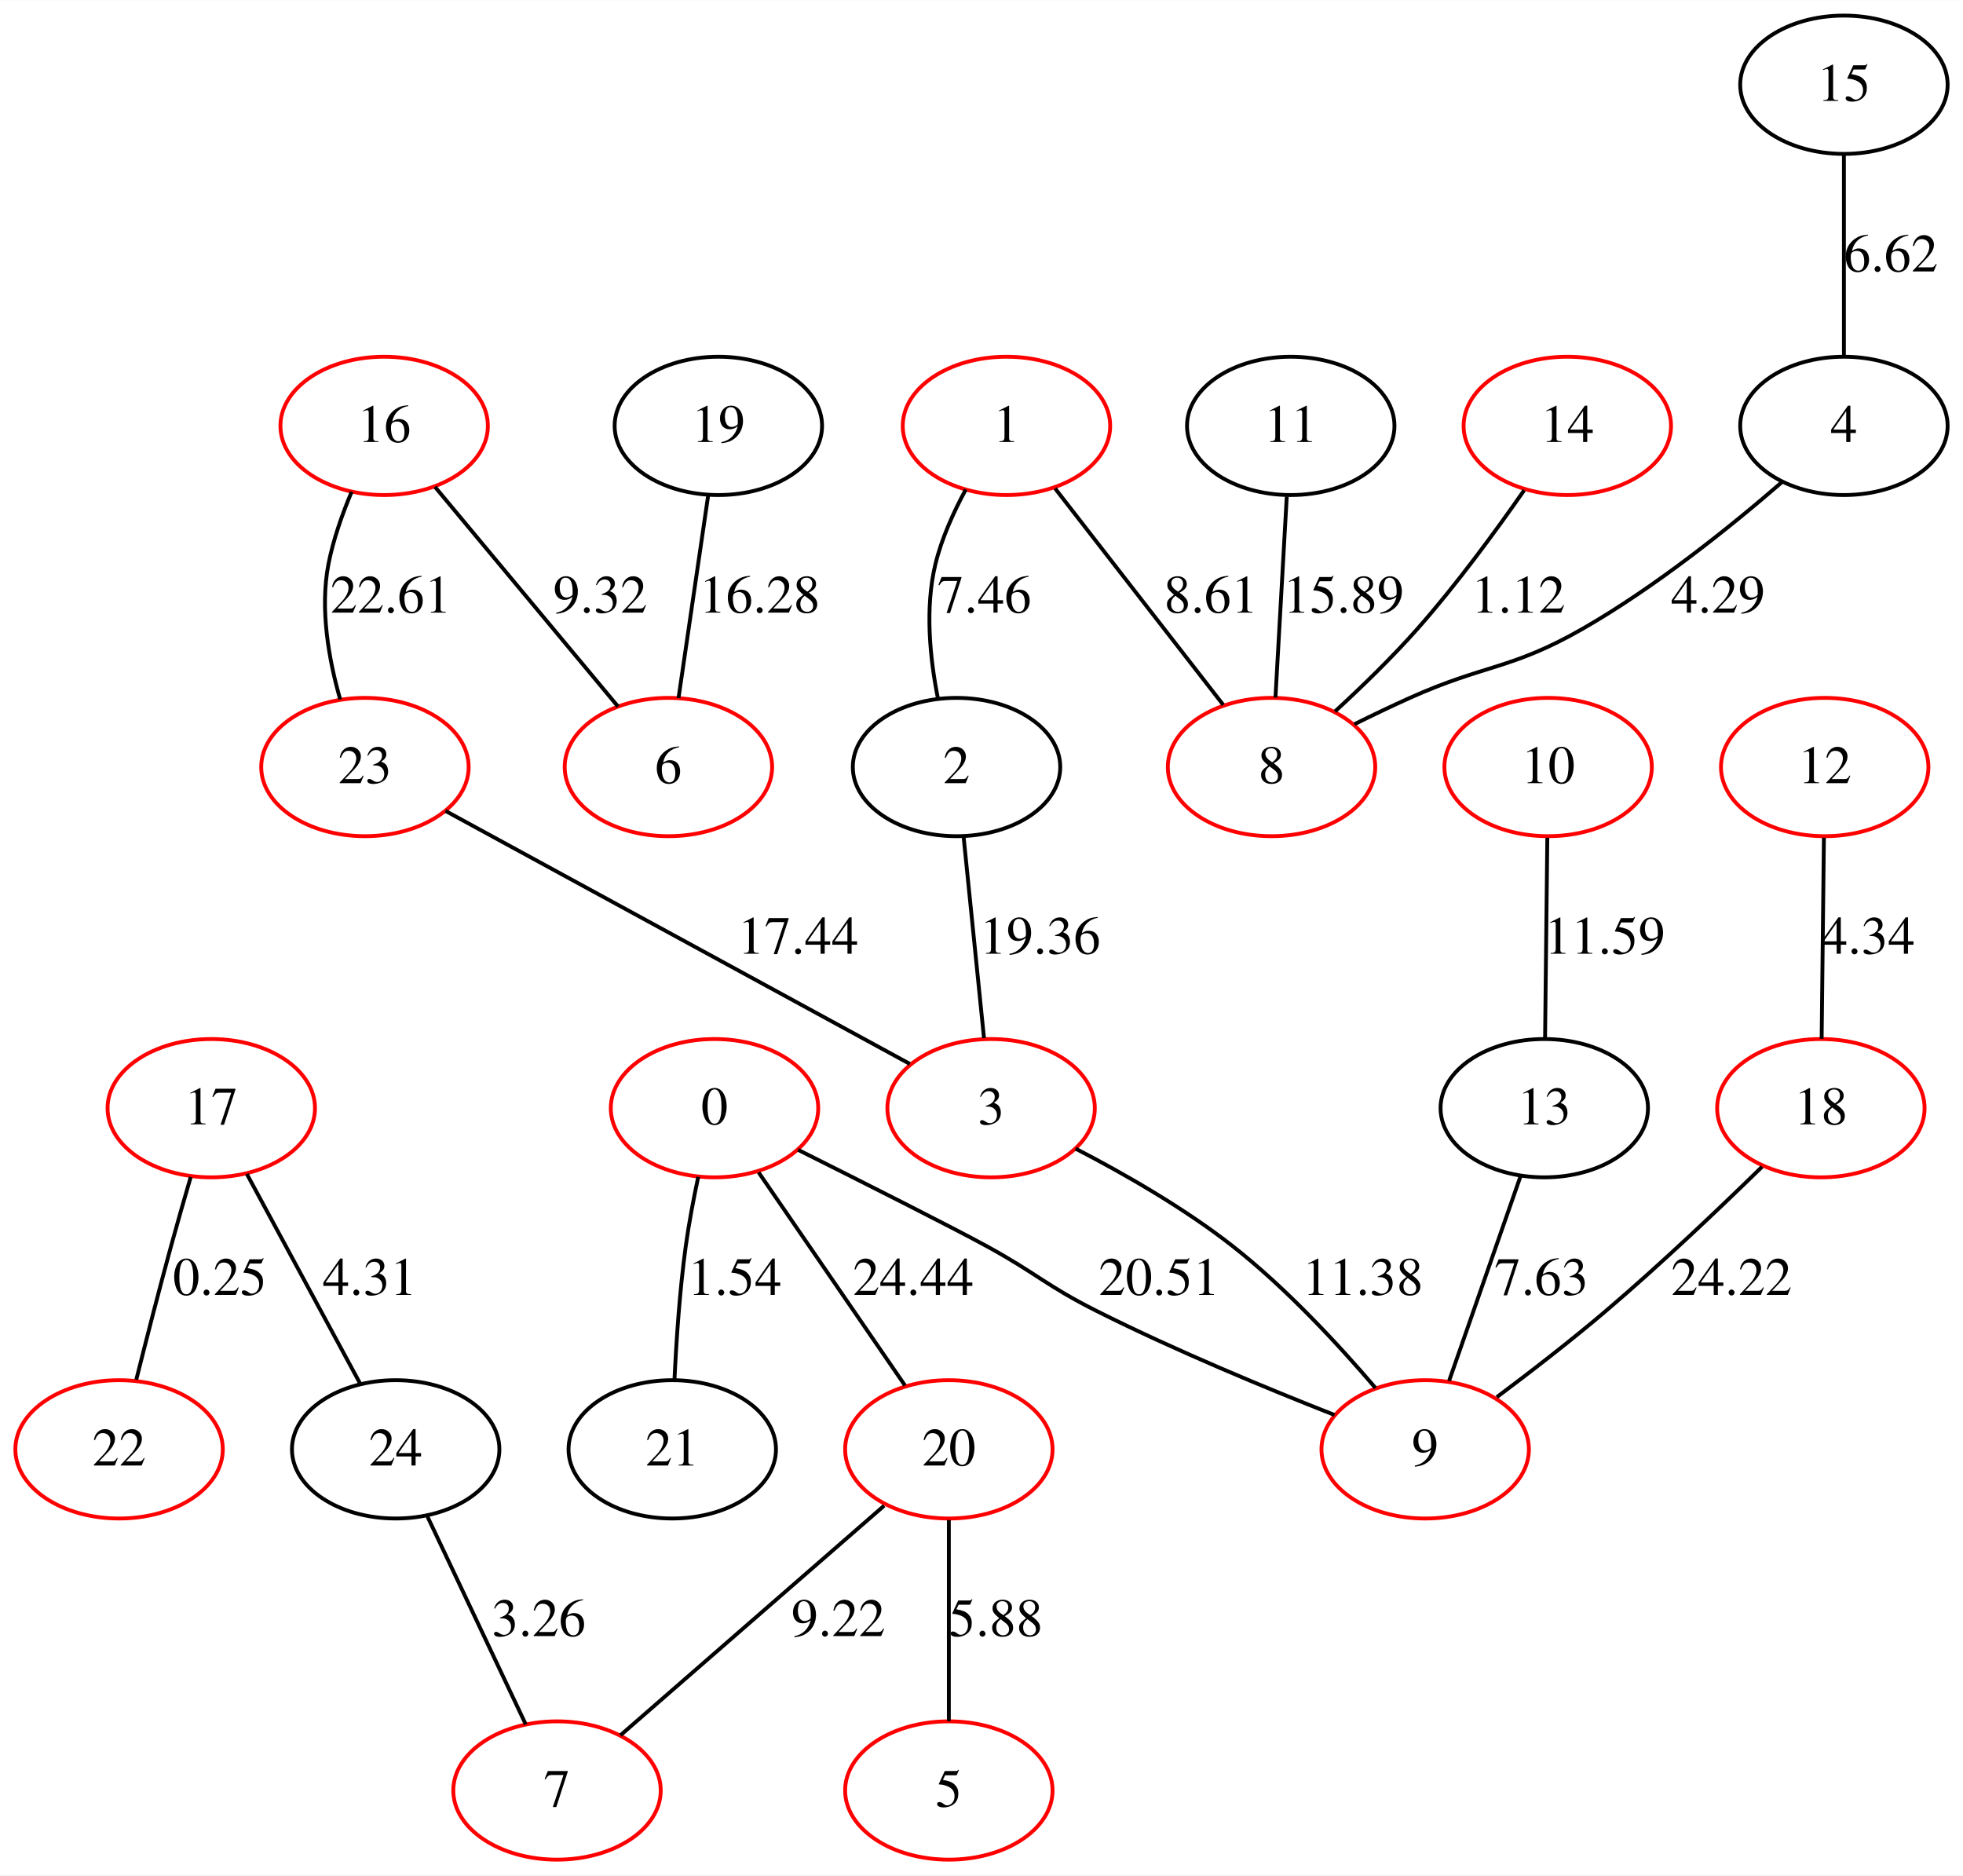
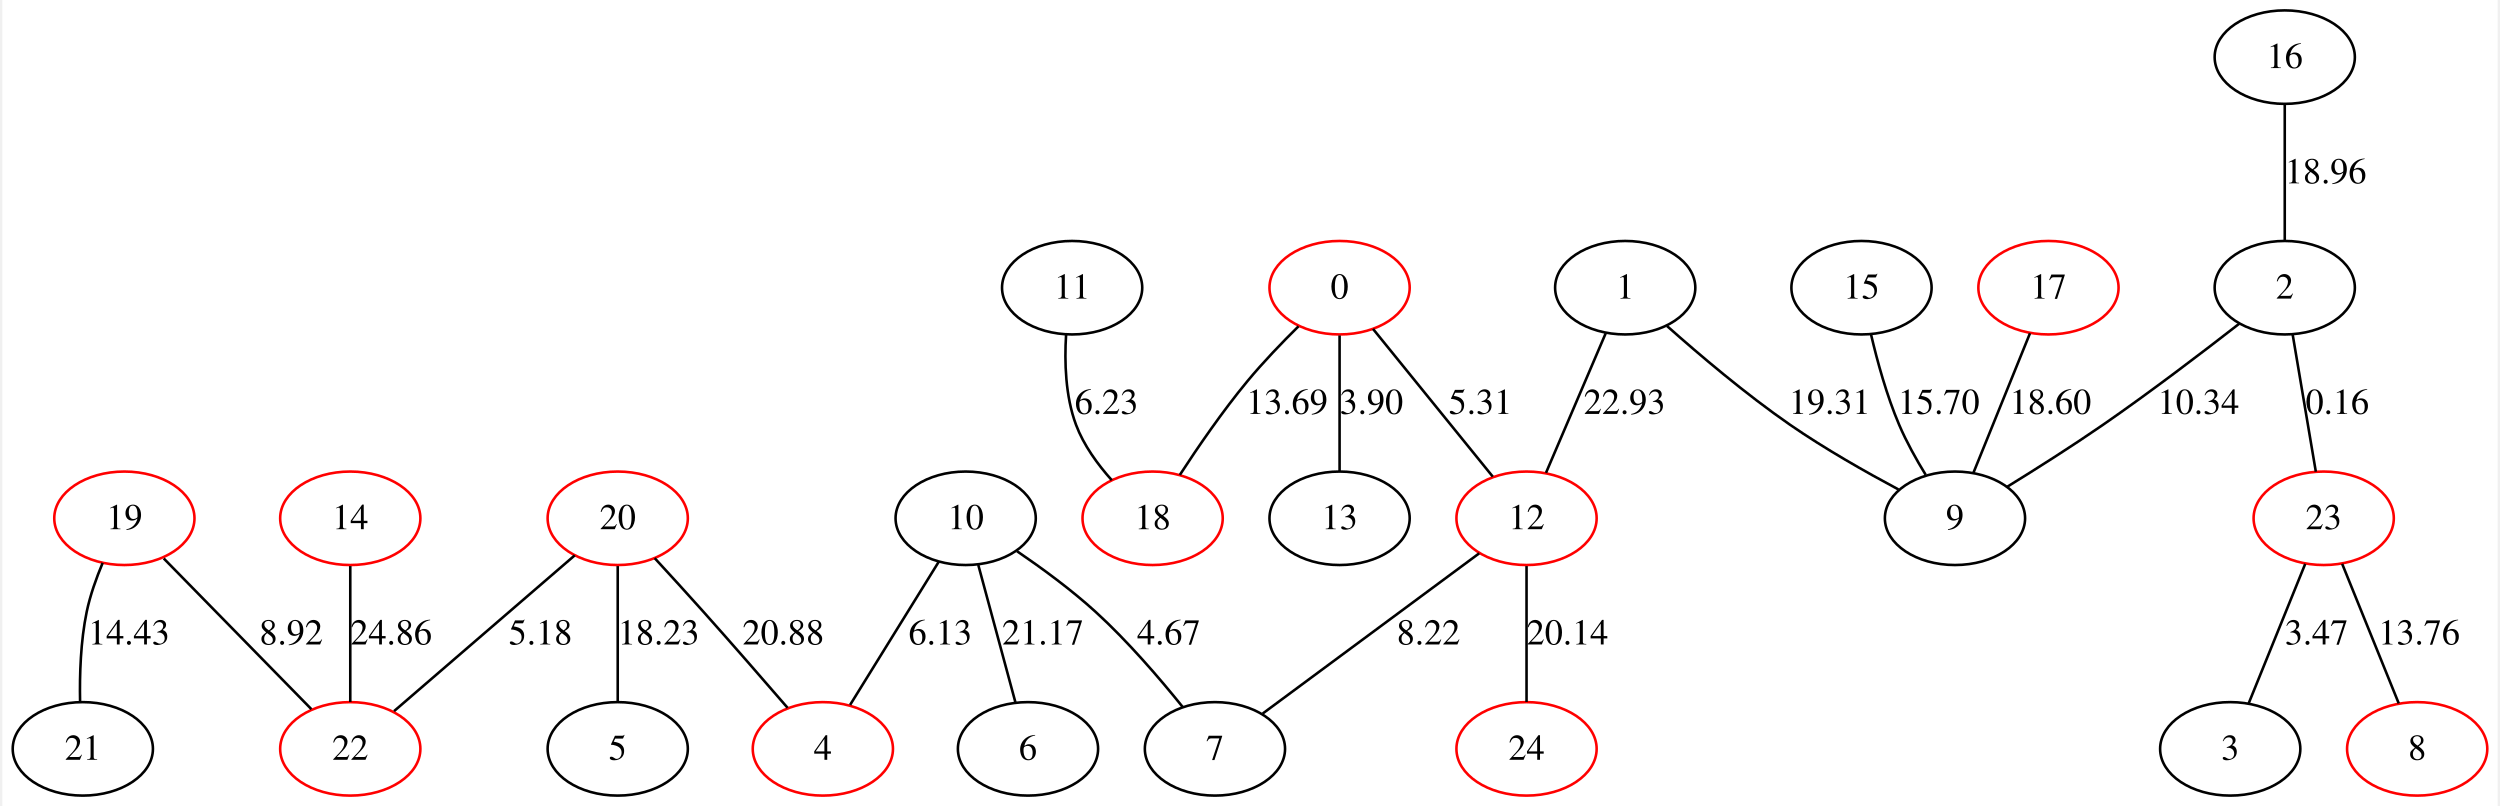
- <svg xmlns="http://www.w3.org/2000/svg" width="1920px" height="1834px" viewBox="0.00 0.00 511.00 488.00">
-   <g id="graph0" class="graph" transform="scale(1.0 1.0) rotate(0) translate(4 484)">
-     <polygon fill="#ffffff" stroke="transparent" points="-4,4 -4,-484 507,-484 507,4 -4,4" />
+ <svg xmlns="http://www.w3.org/2000/svg" width="1920px" height="619px" viewBox="0.00 0.00 961.00 310.40">
+   <g id="graph0" class="graph" transform="scale(1.0 1.0) rotate(0) translate(4 306.4)">
+     <polygon fill="#ffffff" stroke="transparent" points="-4,4 -4,-306.4 957,-306.4 957,4 -4,4" />
    <g id="node1" class="node">
-       <ellipse fill="none" stroke="#ff0000" cx="27" cy="-106.8" rx="27" ry="18" />
-       <text text-anchor="middle" x="27" y="-102.6" font-family="Times,serif" font-size="14.00" fill="#000000">22</text>
+       <ellipse fill="none" stroke="#ff0000" cx="130" cy="-18" rx="27" ry="18" />
+       <text text-anchor="middle" x="130" y="-13.8" font-family="Times,serif" font-size="14.00" fill="#000000">22</text>
    </g>
    <g id="node2" class="node">
-       <ellipse fill="none" stroke="#ff0000" cx="91" cy="-284.4" rx="27" ry="18" />
-       <text text-anchor="middle" x="91" y="-280.2" font-family="Times,serif" font-size="14.00" fill="#000000">23</text>
+       <ellipse fill="none" stroke="#ff0000" cx="890" cy="-106.8" rx="27" ry="18" />
+       <text text-anchor="middle" x="890" y="-102.6" font-family="Times,serif" font-size="14.00" fill="#000000">23</text>
    </g>
    <g id="node3" class="node">
-       <ellipse fill="none" stroke="#ff0000" cx="254" cy="-195.6" rx="27" ry="18" />
-       <text text-anchor="middle" x="254" y="-191.4" font-family="Times,serif" font-size="14.00" fill="#000000">3</text>
+       <ellipse fill="none" stroke="#000000" cx="854" cy="-18" rx="27" ry="18" />
+       <text text-anchor="middle" x="854" y="-13.8" font-family="Times,serif" font-size="14.00" fill="#000000">3</text>
    </g>
    <g id="edge1" class="edge">
-       <path fill="none" stroke="#000000" d="M111.976,-272.973C143.188,-255.969 201.532,-224.184 232.847,-207.124" />
-       <text text-anchor="middle" x="203.75" y="-235.8" font-family="Times,serif" font-size="14.00" fill="#000000">17.44</text>
+       <path fill="none" stroke="#000000" d="M882.888,-89.256C876.576,-73.688 867.404,-51.064 861.098,-35.508" />
+       <text text-anchor="middle" x="887.25" y="-58.2" font-family="Times,serif" font-size="14.00" fill="#000000">3.47</text>
    </g>
    <g id="node4" class="node">
-       <ellipse fill="none" stroke="#ff0000" cx="367" cy="-106.8" rx="27" ry="18" />
-       <text text-anchor="middle" x="367" y="-102.6" font-family="Times,serif" font-size="14.00" fill="#000000">9</text>
+       <ellipse fill="none" stroke="#ff0000" cx="926" cy="-18" rx="27" ry="18" />
+       <text text-anchor="middle" x="926" y="-13.8" font-family="Times,serif" font-size="14.00" fill="#000000">8</text>
    </g>
    <g id="edge2" class="edge">
-       <path fill="none" stroke="#000000" d="M275.99,-185.071C288.57,-178.561 304.32,-169.561 317,-159.6 330.899,-148.681 344.549,-133.914 354.066,-122.773" />
-       <text text-anchor="middle" x="350.75" y="-147" font-family="Times,serif" font-size="14.00" fill="#000000">11.38</text>
+       <path fill="none" stroke="#000000" d="M897.112,-89.256C903.424,-73.688 912.596,-51.064 918.902,-35.508" />
+       <text text-anchor="middle" x="926.75" y="-58.2" font-family="Times,serif" font-size="14.00" fill="#000000">13.76</text>
    </g>
    <g id="node5" class="node">
-       <ellipse fill="none" stroke="#000000" cx="99" cy="-106.8" rx="27" ry="18" />
-       <text text-anchor="middle" x="99" y="-102.6" font-family="Times,serif" font-size="14.00" fill="#000000">24</text>
+       <ellipse fill="none" stroke="#ff0000" cx="583" cy="-18" rx="27" ry="18" />
+       <text text-anchor="middle" x="583" y="-13.8" font-family="Times,serif" font-size="14.00" fill="#000000">24</text>
    </g>
    <g id="node6" class="node">
-       <ellipse fill="none" stroke="#ff0000" cx="141" cy="-18" rx="27" ry="18" />
-       <text text-anchor="middle" x="141" y="-13.8" font-family="Times,serif" font-size="14.00" fill="#000000">7</text>
+       <ellipse fill="none" stroke="#000000" cx="367" cy="-106.8" rx="27" ry="18" />
+       <text text-anchor="middle" x="367" y="-102.6" font-family="Times,serif" font-size="14.00" fill="#000000">10</text>
+     </g>
+     <g id="node7" class="node">
+       <ellipse fill="none" stroke="#000000" cx="463" cy="-18" rx="27" ry="18" />
+       <text text-anchor="middle" x="463" y="-13.8" font-family="Times,serif" font-size="14.00" fill="#000000">7</text>
    </g>
    <g id="edge3" class="edge">
-       <path fill="none" stroke="#000000" d="M107.298,-89.256C114.709,-73.587 125.501,-50.77 132.862,-35.205" />
-       <text text-anchor="middle" x="136.25" y="-58.2" font-family="Times,serif" font-size="14.00" fill="#000000">3.26</text>
-     </g>
-     <g id="node7" class="node">
-       <ellipse fill="none" stroke="#ff0000" cx="399" cy="-284.4" rx="27" ry="18" />
-       <text text-anchor="middle" x="399" y="-280.2" font-family="Times,serif" font-size="14.00" fill="#000000">10</text>
+       <path fill="none" stroke="#000000" d="M386.791,-94.107C396.319,-87.615 407.671,-79.302 417,-70.8 429.4,-59.499 441.798,-45.039 450.594,-34.109" />
+       <text text-anchor="middle" x="445.25" y="-58.2" font-family="Times,serif" font-size="14.00" fill="#000000">4.67</text>
    </g>
    <g id="node8" class="node">
-       <ellipse fill="none" stroke="#000000" cx="398" cy="-195.6" rx="27" ry="18" />
-       <text text-anchor="middle" x="398" y="-191.4" font-family="Times,serif" font-size="14.00" fill="#000000">13</text>
+       <ellipse fill="none" stroke="#ff0000" cx="312" cy="-18" rx="27" ry="18" />
+       <text text-anchor="middle" x="312" y="-13.8" font-family="Times,serif" font-size="14.00" fill="#000000">4</text>
    </g>
    <g id="edge4" class="edge">
-       <path fill="none" stroke="#000000" d="M398.793,-266.001C398.62,-250.659 398.375,-228.922 398.204,-213.672" />
-       <text text-anchor="middle" x="413.75" y="-235.8" font-family="Times,serif" font-size="14.00" fill="#000000">11.59</text>
+       <path fill="none" stroke="#000000" d="M356.655,-90.097C346.884,-74.322 332.302,-50.779 322.486,-34.93" />
+       <text text-anchor="middle" x="357.25" y="-58.2" font-family="Times,serif" font-size="14.00" fill="#000000">6.13</text>
+     </g>
+     <g id="node9" class="node">
+       <ellipse fill="none" stroke="#000000" cx="391" cy="-18" rx="27" ry="18" />
+       <text text-anchor="middle" x="391" y="-13.8" font-family="Times,serif" font-size="14.00" fill="#000000">6</text>
    </g>
    <g id="edge5" class="edge">
-       <path fill="none" stroke="#000000" d="M391.875,-178.056C386.476,-162.589 378.645,-140.158 373.218,-124.612" />
-       <text text-anchor="middle" x="397.25" y="-147" font-family="Times,serif" font-size="14.00" fill="#000000">7.63</text>
-     </g>
-     <g id="node9" class="node">
-       <ellipse fill="none" stroke="#000000" cx="332" cy="-373.2" rx="27" ry="18" />
-       <text text-anchor="middle" x="332" y="-369" font-family="Times,serif" font-size="14.00" fill="#000000">11</text>
+       <path fill="none" stroke="#000000" d="M371.857,-88.83C376.021,-73.424 381.989,-51.342 386.151,-35.943" />
+       <text text-anchor="middle" x="396.75" y="-58.2" font-family="Times,serif" font-size="14.00" fill="#000000">21.17</text>
    </g>
    <g id="node10" class="node">
-       <ellipse fill="none" stroke="#ff0000" cx="327" cy="-284.4" rx="27" ry="18" />
-       <text text-anchor="middle" x="327" y="-280.2" font-family="Times,serif" font-size="14.00" fill="#000000">8</text>
+       <ellipse fill="none" stroke="#000000" cx="408" cy="-195.6" rx="27" ry="18" />
+       <text text-anchor="middle" x="408" y="-191.4" font-family="Times,serif" font-size="14.00" fill="#000000">11</text>
+     </g>
+     <g id="node11" class="node">
+       <ellipse fill="none" stroke="#ff0000" cx="439" cy="-106.8" rx="27" ry="18" />
+       <text text-anchor="middle" x="439" y="-102.6" font-family="Times,serif" font-size="14.00" fill="#000000">18</text>
    </g>
    <g id="edge6" class="edge">
-       <path fill="none" stroke="#000000" d="M330.964,-354.801C330.1,-339.459 328.876,-317.722 328.018,-302.472" />
-       <text text-anchor="middle" x="345.75" y="-324.6" font-family="Times,serif" font-size="14.00" fill="#000000">15.89</text>
-     </g>
-     <g id="node11" class="node">
-       <ellipse fill="none" stroke="#ff0000" cx="471" cy="-284.4" rx="27" ry="18" />
-       <text text-anchor="middle" x="471" y="-280.2" font-family="Times,serif" font-size="14.00" fill="#000000">12</text>
+       <path fill="none" stroke="#000000" d="M405.67,-177.447C405.018,-166.996 405.393,-153.796 409.5,-142.8 412.44,-134.928 417.86,-127.51 423.26,-121.477" />
+       <text text-anchor="middle" x="421.25" y="-147" font-family="Times,serif" font-size="14.00" fill="#000000">6.23</text>
    </g>
    <g id="node12" class="node">
-       <ellipse fill="none" stroke="#ff0000" cx="470" cy="-195.6" rx="27" ry="18" />
-       <text text-anchor="middle" x="470" y="-191.4" font-family="Times,serif" font-size="14.00" fill="#000000">18</text>
+       <ellipse fill="none" stroke="#ff0000" cx="583" cy="-106.8" rx="27" ry="18" />
+       <text text-anchor="middle" x="583" y="-102.6" font-family="Times,serif" font-size="14.00" fill="#000000">12</text>
    </g>
    <g id="edge7" class="edge">
-       <path fill="none" stroke="#000000" d="M470.793,-266.001C470.62,-250.659 470.375,-228.922 470.204,-213.672" />
-       <text text-anchor="middle" x="482.25" y="-235.8" font-family="Times,serif" font-size="14.00" fill="#000000">4.34</text>
+       <path fill="none" stroke="#000000" d="M583,-88.401C583,-73.059 583,-51.322 583,-36.072" />
+       <text text-anchor="middle" x="598.75" y="-58.2" font-family="Times,serif" font-size="14.00" fill="#000000">20.14</text>
    </g>
    <g id="edge8" class="edge">
-       <path fill="none" stroke="#000000" d="M454.703,-180.367C443.662,-169.575 428.25,-154.92 414,-142.8 404.918,-135.075 394.416,-126.96 385.647,-120.393" />
-       <text text-anchor="middle" x="446.75" y="-147" font-family="Times,serif" font-size="14.00" fill="#000000">24.22</text>
+       <path fill="none" stroke="#000000" d="M564.775,-93.313C542.22,-76.623 504.031,-48.362 481.397,-31.614" />
+       <text text-anchor="middle" x="545.25" y="-58.2" font-family="Times,serif" font-size="14.00" fill="#000000">8.22</text>
    </g>
    <g id="node13" class="node">
-       <ellipse fill="none" stroke="#ff0000" cx="404" cy="-373.2" rx="27" ry="18" />
-       <text text-anchor="middle" x="404" y="-369" font-family="Times,serif" font-size="14.00" fill="#000000">14</text>
+       <ellipse fill="none" stroke="#000000" cx="511" cy="-106.8" rx="27" ry="18" />
+       <text text-anchor="middle" x="511" y="-102.6" font-family="Times,serif" font-size="14.00" fill="#000000">13</text>
+     </g>
+     <g id="node14" class="node">
+       <ellipse fill="none" stroke="#ff0000" cx="130" cy="-106.8" rx="27" ry="18" />
+       <text text-anchor="middle" x="130" y="-102.6" font-family="Times,serif" font-size="14.00" fill="#000000">14</text>
    </g>
    <g id="edge9" class="edge">
-       <path fill="none" stroke="#000000" d="M392.764,-356.447C385.33,-345.768 375.119,-331.837 365,-320.4 358.376,-312.913 350.429,-305.214 343.518,-298.866" />
-       <text text-anchor="middle" x="391.25" y="-324.6" font-family="Times,serif" font-size="14.00" fill="#000000">1.12</text>
-     </g>
-     <g id="node14" class="node">
-       <ellipse fill="none" stroke="#000000" cx="476" cy="-462" rx="27" ry="18" />
-       <text text-anchor="middle" x="476" y="-457.8" font-family="Times,serif" font-size="14.00" fill="#000000">15</text>
+       <path fill="none" stroke="#000000" d="M130,-88.401C130,-73.059 130,-51.322 130,-36.072" />
+       <text text-anchor="middle" x="145.75" y="-58.2" font-family="Times,serif" font-size="14.00" fill="#000000">24.86</text>
    </g>
    <g id="node15" class="node">
-       <ellipse fill="none" stroke="#000000" cx="476" cy="-373.2" rx="27" ry="18" />
-       <text text-anchor="middle" x="476" y="-369" font-family="Times,serif" font-size="14.00" fill="#000000">4</text>
+       <ellipse fill="none" stroke="#000000" cx="712" cy="-195.6" rx="27" ry="18" />
+       <text text-anchor="middle" x="712" y="-191.4" font-family="Times,serif" font-size="14.00" fill="#000000">15</text>
+     </g>
+     <g id="node16" class="node">
+       <ellipse fill="none" stroke="#000000" cx="748" cy="-106.8" rx="27" ry="18" />
+       <text text-anchor="middle" x="748" y="-102.6" font-family="Times,serif" font-size="14.00" fill="#000000">9</text>
    </g>
    <g id="edge10" class="edge">
-       <path fill="none" stroke="#000000" d="M476,-443.601C476,-428.259 476,-406.522 476,-391.272" />
-       <text text-anchor="middle" x="488.25" y="-413.4" font-family="Times,serif" font-size="14.00" fill="#000000">6.62</text>
+       <path fill="none" stroke="#000000" d="M715.669,-177.594C718.101,-167.192 721.726,-153.992 726.5,-142.8 729.299,-136.238 733.106,-129.424 736.739,-123.513" />
+       <text text-anchor="middle" x="741.75" y="-147" font-family="Times,serif" font-size="14.00" fill="#000000">15.70</text>
+     </g>
+     <g id="node17" class="node">
+       <ellipse fill="none" stroke="#000000" cx="875" cy="-284.4" rx="27" ry="18" />
+       <text text-anchor="middle" x="875" y="-280.2" font-family="Times,serif" font-size="14.00" fill="#000000">16</text>
+     </g>
+     <g id="node18" class="node">
+       <ellipse fill="none" stroke="#000000" cx="875" cy="-195.6" rx="27" ry="18" />
+       <text text-anchor="middle" x="875" y="-191.4" font-family="Times,serif" font-size="14.00" fill="#000000">2</text>
    </g>
    <g id="edge11" class="edge">
-       <path fill="none" stroke="#000000" d="M459.883,-358.576C446.655,-347.112 427.063,-331.324 408,-320.4 389.31,-309.69 382.65,-311.224 363,-302.4 358.283,-300.282 353.285,-297.884 348.562,-295.546" />
-       <text text-anchor="middle" x="443.25" y="-324.6" font-family="Times,serif" font-size="14.00" fill="#000000">4.29</text>
-     </g>
-     <g id="node16" class="node">
-       <ellipse fill="none" stroke="#ff0000" cx="96" cy="-373.2" rx="27" ry="18" />
-       <text text-anchor="middle" x="96" y="-369" font-family="Times,serif" font-size="14.00" fill="#000000">16</text>
+       <path fill="none" stroke="#000000" d="M875,-266.001C875,-250.659 875,-228.922 875,-213.672" />
+       <text text-anchor="middle" x="890.75" y="-235.8" font-family="Times,serif" font-size="14.00" fill="#000000">18.96</text>
    </g>
    <g id="edge12" class="edge">
-       <path fill="none" stroke="#000000" d="M87.53,-356.032C85.078,-350.2 82.731,-343.55 81.5,-337.2 79.231,-325.496 81.606,-312.296 84.549,-302.022" />
-       <text text-anchor="middle" x="97.75" y="-324.6" font-family="Times,serif" font-size="14.00" fill="#000000">22.61</text>
-     </g>
-     <g id="node17" class="node">
-       <ellipse fill="none" stroke="#ff0000" cx="170" cy="-284.4" rx="27" ry="18" />
-       <text text-anchor="middle" x="170" y="-280.2" font-family="Times,serif" font-size="14.00" fill="#000000">6</text>
+       <path fill="none" stroke="#000000" d="M878.035,-177.63C880.638,-162.224 884.368,-140.142 886.969,-124.743" />
+       <text text-anchor="middle" x="895.25" y="-147" font-family="Times,serif" font-size="14.00" fill="#000000">0.16</text>
    </g>
    <g id="edge13" class="edge">
-       <path fill="none" stroke="#000000" d="M109.23,-357.324C122.699,-341.161 143.457,-316.252 156.885,-300.138" />
-       <text text-anchor="middle" x="152.25" y="-324.6" font-family="Times,serif" font-size="14.00" fill="#000000">9.32</text>
-     </g>
-     <g id="node18" class="node">
-       <ellipse fill="none" stroke="#ff0000" cx="51" cy="-195.6" rx="27" ry="18" />
-       <text text-anchor="middle" x="51" y="-191.4" font-family="Times,serif" font-size="14.00" fill="#000000">17</text>
+       <path fill="none" stroke="#000000" d="M857.461,-181.731C843.48,-170.833 823.283,-155.436 805,-142.8 792.965,-134.482 779.093,-125.704 768.047,-118.898" />
+       <text text-anchor="middle" x="841.75" y="-147" font-family="Times,serif" font-size="14.00" fill="#000000">10.34</text>
+     </g>
+     <g id="node19" class="node">
+       <ellipse fill="none" stroke="#ff0000" cx="784" cy="-195.6" rx="27" ry="18" />
+       <text text-anchor="middle" x="784" y="-191.4" font-family="Times,serif" font-size="14.00" fill="#000000">17</text>
+     </g>
+     <g id="edge14" class="edge">
+       <path fill="none" stroke="#000000" d="M776.888,-178.056C770.576,-162.488 761.404,-139.864 755.098,-124.308" />
+       <text text-anchor="middle" x="784.75" y="-147" font-family="Times,serif" font-size="14.00" fill="#000000">18.60</text>
+     </g>
+     <g id="node20" class="node">
+       <ellipse fill="none" stroke="#ff0000" cx="43" cy="-106.8" rx="27" ry="18" />
+       <text text-anchor="middle" x="43" y="-102.6" font-family="Times,serif" font-size="14.00" fill="#000000">19</text>
+     </g>
+     <g id="edge16" class="edge">
+       <path fill="none" stroke="#000000" d="M58.154,-91.332C74.123,-75.034 99.117,-49.522 115.019,-33.291" />
+       <text text-anchor="middle" x="107.25" y="-58.2" font-family="Times,serif" font-size="14.00" fill="#000000">8.92</text>
+     </g>
+     <g id="node21" class="node">
+       <ellipse fill="none" stroke="#000000" cx="27" cy="-18" rx="27" ry="18" />
+       <text text-anchor="middle" x="27" y="-13.8" font-family="Times,serif" font-size="14.00" fill="#000000">21</text>
    </g>
    <g id="edge15" class="edge">
-       <path fill="none" stroke="#000000" d="M45.648,-177.688C43.96,-171.925 42.115,-165.503 40.5,-159.6 37.354,-148.101 34.035,-135.131 31.474,-124.923" />
-       <text text-anchor="middle" x="53.25" y="-147" font-family="Times,serif" font-size="14.00" fill="#000000">0.25</text>
-     </g>
-     <g id="edge14" class="edge">
-       <path fill="none" stroke="#000000" d="M60.255,-178.478C68.755,-162.754 81.283,-139.577 89.773,-123.869" />
-       <text text-anchor="middle" x="92.25" y="-147" font-family="Times,serif" font-size="14.00" fill="#000000">4.31</text>
-     </g>
-     <g id="node19" class="node">
-       <ellipse fill="none" stroke="#000000" cx="183" cy="-373.2" rx="27" ry="18" />
-       <text text-anchor="middle" x="183" y="-369" font-family="Times,serif" font-size="14.00" fill="#000000">19</text>
-     </g>
-     <g id="edge16" class="edge">
-       <path fill="none" stroke="#000000" d="M180.369,-355.23C178.114,-339.824 174.881,-317.742 172.627,-302.343" />
-       <text text-anchor="middle" x="193.75" y="-324.6" font-family="Times,serif" font-size="14.00" fill="#000000">16.28</text>
-     </g>
-     <g id="node20" class="node">
-       <ellipse fill="none" stroke="#ff0000" cx="182" cy="-195.6" rx="27" ry="18" />
-       <text text-anchor="middle" x="182" y="-191.4" font-family="Times,serif" font-size="14.00" fill="#000000">0</text>
+       <path fill="none" stroke="#000000" d="M34.636,-89.611C32.19,-83.778 29.821,-77.132 28.5,-70.8 26.14,-59.489 25.74,-46.521 25.942,-36.268" />
+       <text text-anchor="middle" x="44.75" y="-58.2" font-family="Times,serif" font-size="14.00" fill="#000000">14.43</text>
+     </g>
+     <g id="node22" class="node">
+       <ellipse fill="none" stroke="#ff0000" cx="511" cy="-195.6" rx="27" ry="18" />
+       <text text-anchor="middle" x="511" y="-191.4" font-family="Times,serif" font-size="14.00" fill="#000000">0</text>
    </g>
    <g id="edge19" class="edge">
-       <path fill="none" stroke="#000000" d="M203.762,-184.755C221.095,-176.082 243.908,-164.578 253,-159.6 265.897,-152.538 268.361,-149.401 281.5,-142.8 301.936,-132.532 326.007,-122.579 343.393,-115.75" />
-       <text text-anchor="middle" x="297.75" y="-147" font-family="Times,serif" font-size="14.00" fill="#000000">20.51</text>
-     </g>
-     <g id="node21" class="node">
-       <ellipse fill="none" stroke="#000000" cx="171" cy="-106.8" rx="27" ry="18" />
-       <text text-anchor="middle" x="171" y="-102.6" font-family="Times,serif" font-size="14.00" fill="#000000">21</text>
+       <path fill="none" stroke="#000000" d="M495.186,-180.737C488.809,-174.45 481.546,-166.901 475.5,-159.6 465.976,-148.099 456.422,-134.171 449.479,-123.509" />
+       <text text-anchor="middle" x="490.75" y="-147" font-family="Times,serif" font-size="14.00" fill="#000000">13.69</text>
    </g>
    <g id="edge17" class="edge">
-       <path fill="none" stroke="#000000" d="M177.767,-177.74C176.539,-171.979 175.312,-165.546 174.5,-159.6 172.933,-148.131 172.061,-135.161 171.579,-124.946" />
-       <text text-anchor="middle" x="187.25" y="-147" font-family="Times,serif" font-size="14.00" fill="#000000">1.54</text>
-     </g>
-     <g id="node22" class="node">
-       <ellipse fill="none" stroke="#ff0000" cx="243" cy="-106.8" rx="27" ry="18" />
-       <text text-anchor="middle" x="243" y="-102.6" font-family="Times,serif" font-size="14.00" fill="#000000">20</text>
+       <path fill="none" stroke="#000000" d="M523.872,-179.724C536.897,-163.661 556.925,-138.959 569.996,-122.838" />
+       <text text-anchor="middle" x="565.25" y="-147" font-family="Times,serif" font-size="14.00" fill="#000000">5.31</text>
    </g>
    <g id="edge18" class="edge">
-       <path fill="none" stroke="#000000" d="M193.474,-178.897C204.38,-163.021 220.689,-139.279 231.578,-123.428" />
-       <text text-anchor="middle" x="233.75" y="-147" font-family="Times,serif" font-size="14.00" fill="#000000">24.44</text>
+       <path fill="none" stroke="#000000" d="M511,-177.201C511,-161.859 511,-140.122 511,-124.872" />
+       <text text-anchor="middle" x="523.25" y="-147" font-family="Times,serif" font-size="14.00" fill="#000000">3.90</text>
+     </g>
+     <g id="node23" class="node">
+       <ellipse fill="none" stroke="#000000" cx="621" cy="-195.6" rx="27" ry="18" />
+       <text text-anchor="middle" x="621" y="-191.4" font-family="Times,serif" font-size="14.00" fill="#000000">1</text>
+     </g>
+     <g id="edge20" class="edge">
+       <path fill="none" stroke="#000000" d="M613.492,-178.056C606.831,-162.488 597.149,-139.864 590.492,-124.308" />
+       <text text-anchor="middle" x="620.75" y="-147" font-family="Times,serif" font-size="14.00" fill="#000000">22.93</text>
    </g>
    <g id="edge21" class="edge">
-       <path fill="none" stroke="#000000" d="M226.157,-92.136C207.145,-75.585 176.412,-48.829 157.53,-32.391" />
-       <text text-anchor="middle" x="214.25" y="-58.2" font-family="Times,serif" font-size="14.00" fill="#000000">9.22</text>
-     </g>
-     <g id="node23" class="node">
-       <ellipse fill="none" stroke="#ff0000" cx="243" cy="-18" rx="27" ry="18" />
-       <text text-anchor="middle" x="243" y="-13.8" font-family="Times,serif" font-size="14.00" fill="#000000">5</text>
-     </g>
-     <g id="edge20" class="edge">
-       <path fill="none" stroke="#000000" d="M243,-88.401C243,-73.059 243,-51.322 243,-36.072" />
-       <text text-anchor="middle" x="255.25" y="-58.2" font-family="Times,serif" font-size="14.00" fill="#000000">5.88</text>
+       <path fill="none" stroke="#000000" d="M637.075,-180.864C649.546,-169.777 667.515,-154.537 684.5,-142.8 697.845,-133.578 713.72,-124.578 726.259,-117.883" />
+       <text text-anchor="middle" x="699.75" y="-147" font-family="Times,serif" font-size="14.00" fill="#000000">19.31</text>
    </g>
    <g id="node24" class="node">
-       <ellipse fill="none" stroke="#ff0000" cx="258" cy="-373.2" rx="27" ry="18" />
-       <text text-anchor="middle" x="258" y="-369" font-family="Times,serif" font-size="14.00" fill="#000000">1</text>
+       <ellipse fill="none" stroke="#000000" cx="233" cy="-18" rx="27" ry="18" />
+       <text text-anchor="middle" x="233" y="-13.8" font-family="Times,serif" font-size="14.00" fill="#000000">5</text>
+     </g>
+     <g id="node25" class="node">
+       <ellipse fill="none" stroke="#ff0000" cx="233" cy="-106.8" rx="27" ry="18" />
+       <text text-anchor="middle" x="233" y="-102.6" font-family="Times,serif" font-size="14.00" fill="#000000">20</text>
+     </g>
+     <g id="edge24" class="edge">
+       <path fill="none" stroke="#000000" d="M216.451,-92.533C197.344,-76.06 166.084,-49.109 146.85,-32.527" />
+       <text text-anchor="middle" x="203.25" y="-58.2" font-family="Times,serif" font-size="14.00" fill="#000000">5.18</text>
+     </g>
+     <g id="edge23" class="edge">
+       <path fill="none" stroke="#000000" d="M247.218,-91.462C253.072,-85.102 259.898,-77.628 266,-70.8 277.018,-58.471 289.312,-44.34 298.416,-33.801" />
+       <text text-anchor="middle" x="296.75" y="-58.2" font-family="Times,serif" font-size="14.00" fill="#000000">20.88</text>
    </g>
    <g id="edge22" class="edge">
-       <path fill="none" stroke="#000000" d="M270.656,-356.913C283.106,-340.89 302.002,-316.571 314.425,-300.584" />
-       <text text-anchor="middle" x="311.25" y="-324.6" font-family="Times,serif" font-size="14.00" fill="#000000">8.61</text>
-     </g>
-     <g id="node25" class="node">
-       <ellipse fill="none" stroke="#000000" cx="245" cy="-284.4" rx="27" ry="18" />
-       <text text-anchor="middle" x="245" y="-280.2" font-family="Times,serif" font-size="14.00" fill="#000000">2</text>
-     </g>
-     <g id="edge23" class="edge">
-       <path fill="none" stroke="#000000" d="M247.408,-356.637C244.21,-350.738 241.119,-343.893 239.5,-337.2 236.726,-325.734 238.101,-312.534 240.17,-302.2" />
-       <text text-anchor="middle" x="252.25" y="-324.6" font-family="Times,serif" font-size="14.00" fill="#000000">7.46</text>
-     </g>
-     <g id="edge24" class="edge">
-       <path fill="none" stroke="#000000" d="M246.821,-266.43C248.373,-251.125 250.591,-229.232 252.15,-213.848" />
-       <text text-anchor="middle" x="266.75" y="-235.8" font-family="Times,serif" font-size="14.00" fill="#000000">19.36</text>
+       <path fill="none" stroke="#000000" d="M233,-88.401C233,-73.059 233,-51.322 233,-36.072" />
+       <text text-anchor="middle" x="248.75" y="-58.2" font-family="Times,serif" font-size="14.00" fill="#000000">18.23</text>
    </g>
  </g>
</svg>
